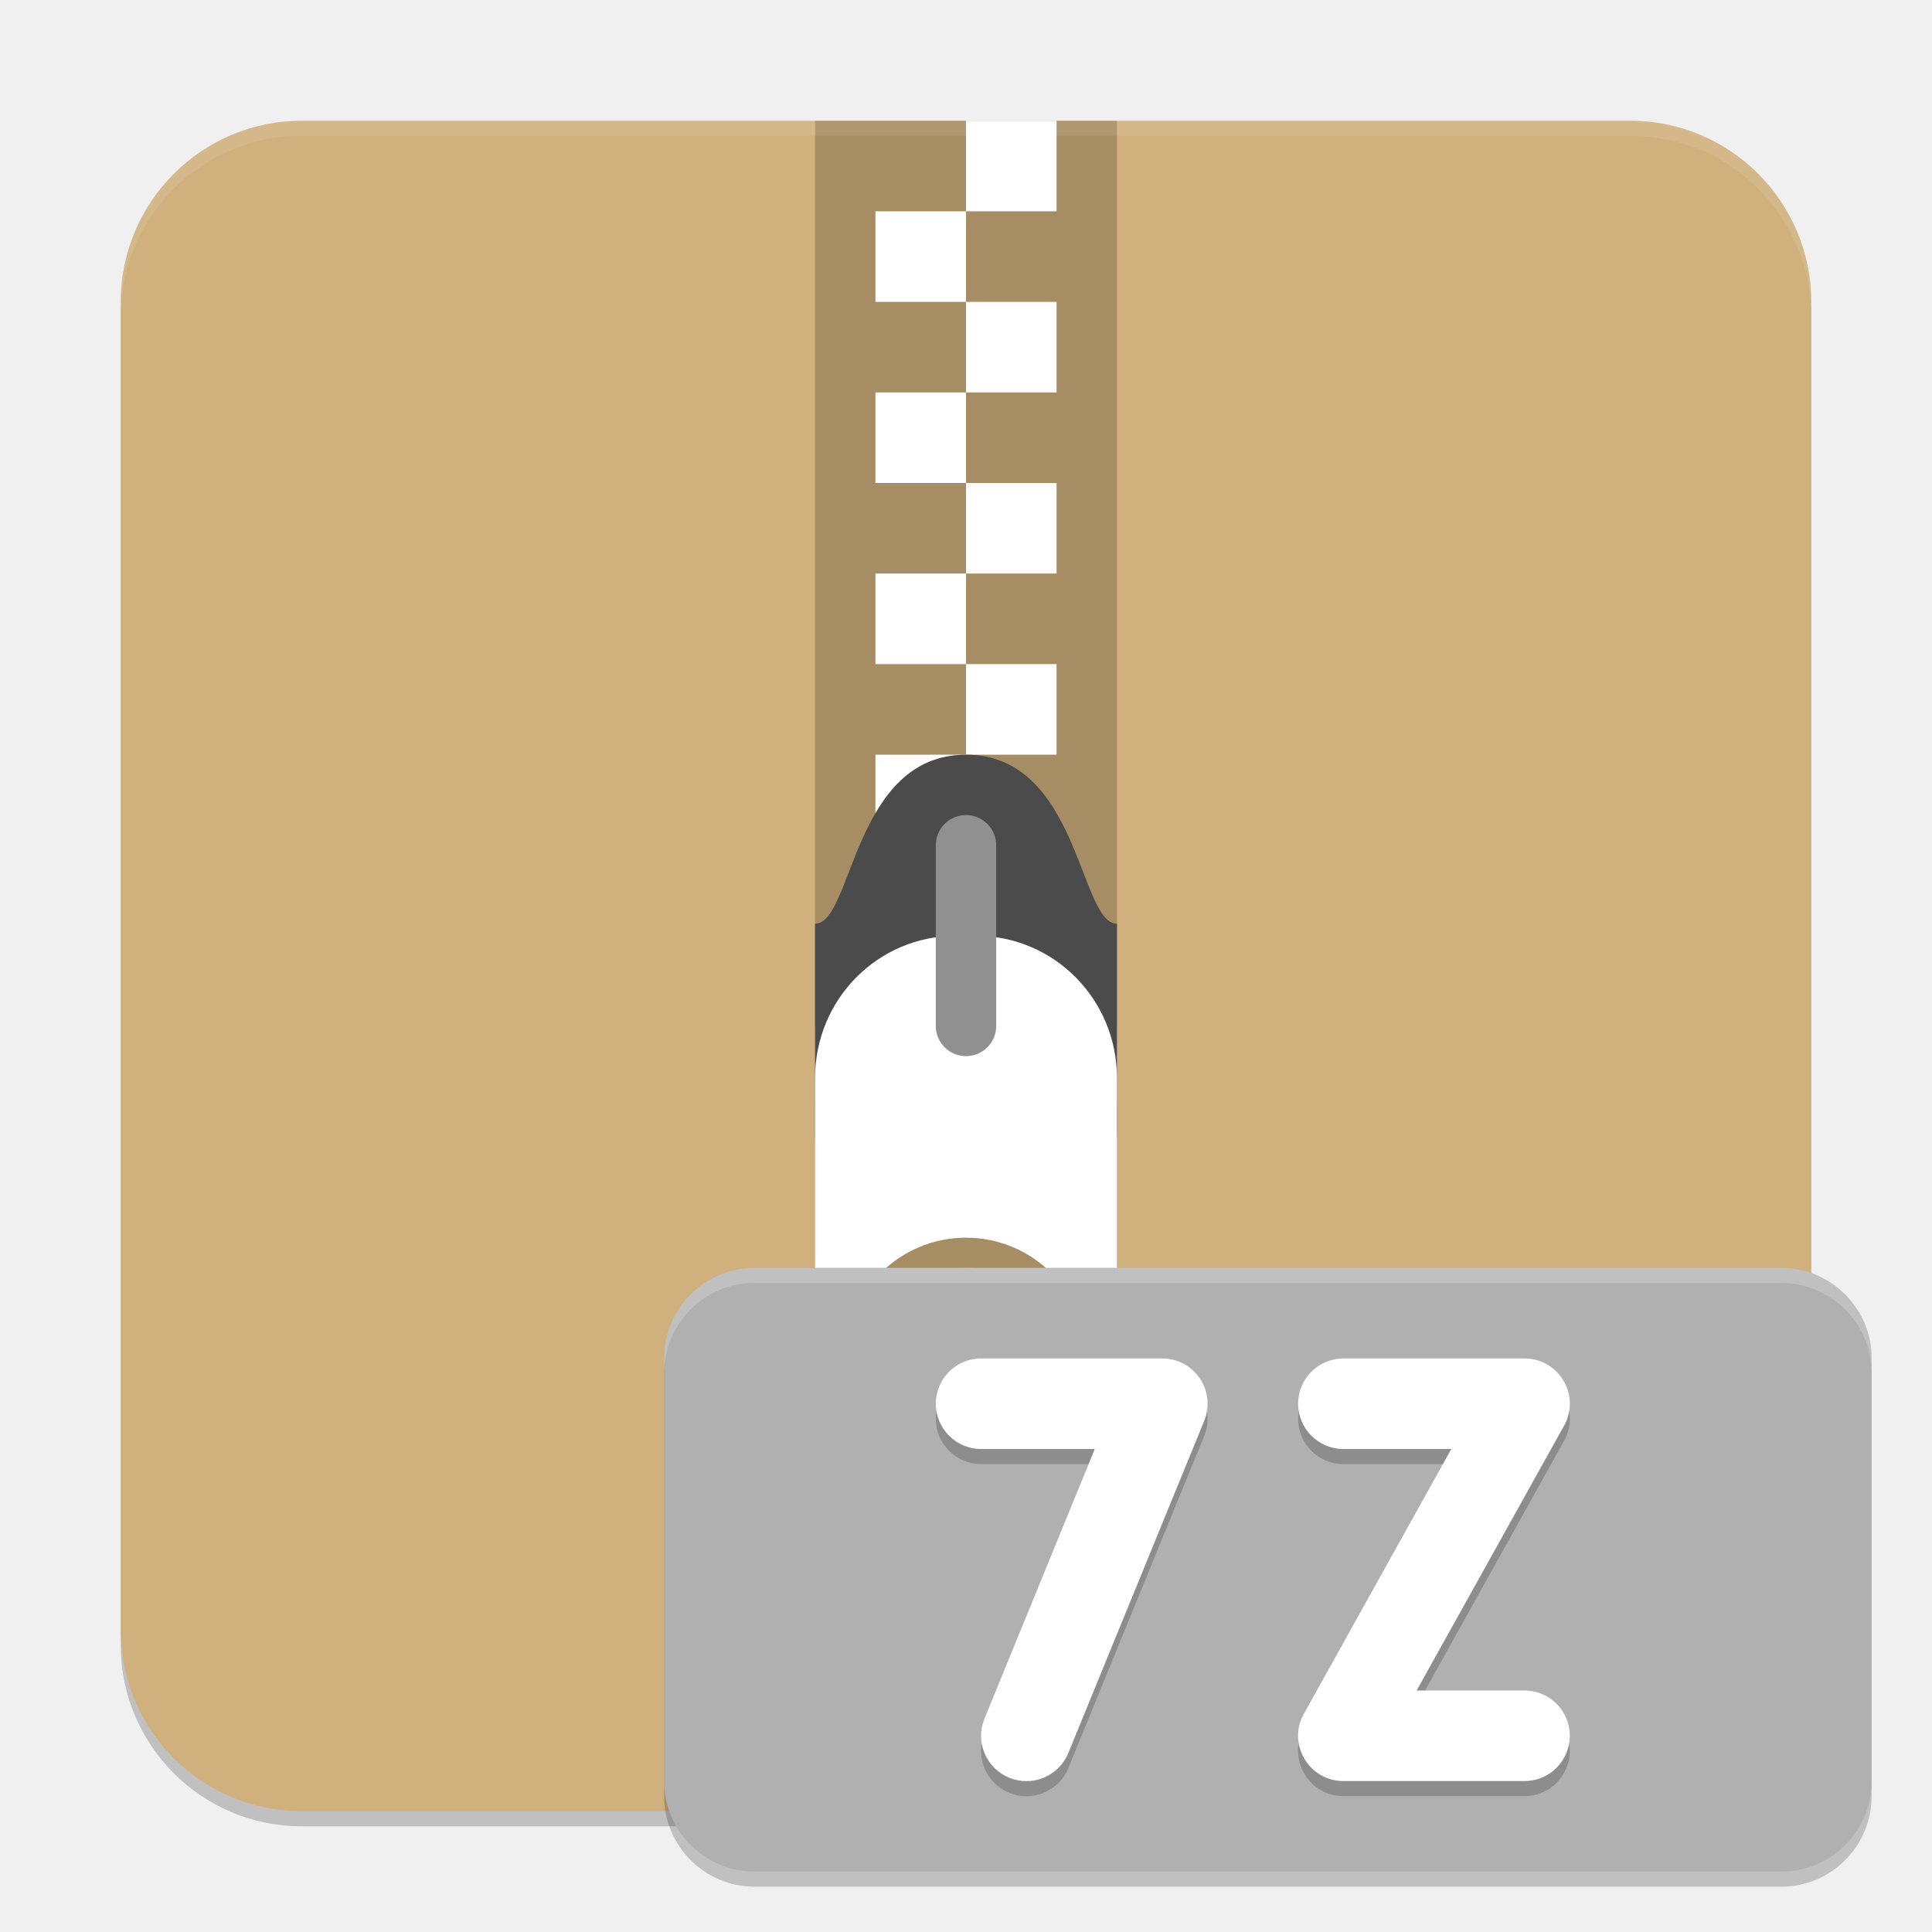
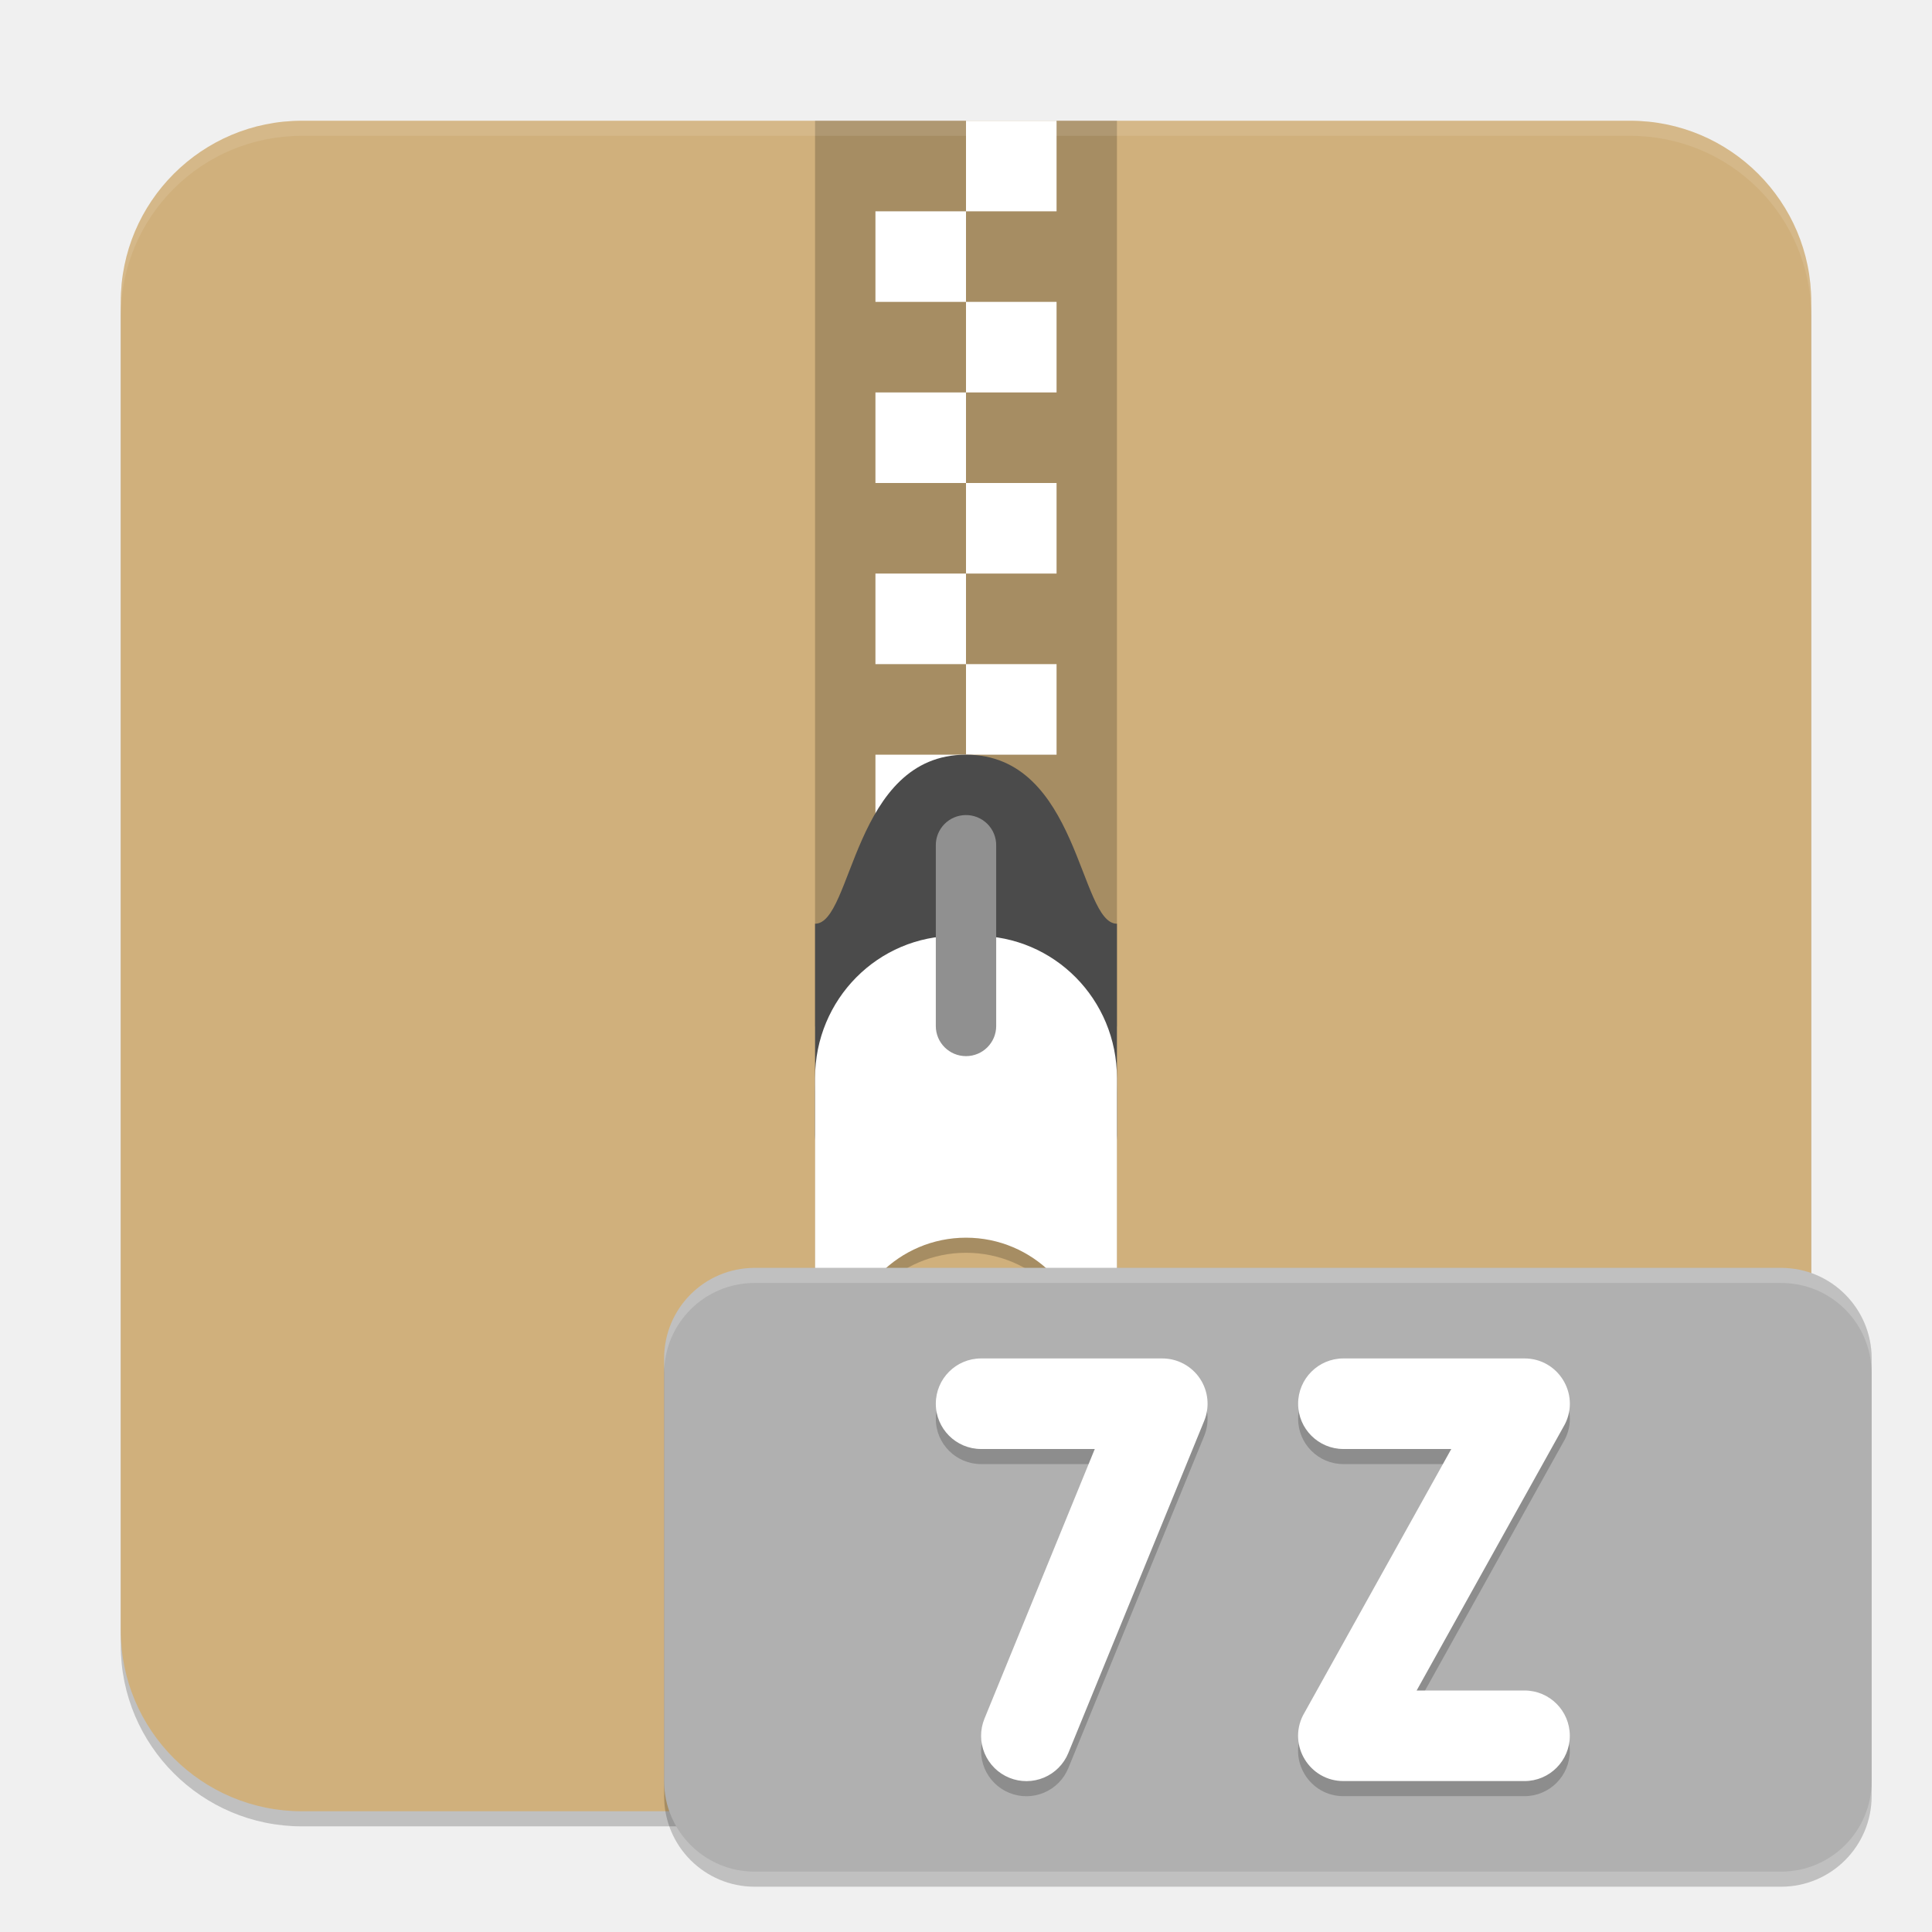
<svg xmlns="http://www.w3.org/2000/svg" width="256" height="256" viewBox="0 0 256 256" version="1.1" id="svg5">
  <defs id="defs2" />
  <rect style="opacity:0.2;fill:#000000;fill-opacity:1;stroke-width:16;stroke-linecap:square" id="rect1785" width="224" height="224" x="16" y="18" ry="24" />
  <rect style="opacity:1;fill:#d0b07c;fill-opacity:1;stroke-width:16;stroke-linecap:square" id="rect1787" width="224" height="224" x="16" y="16" ry="24" />
  <rect style="opacity:0.2;fill:#000000;fill-opacity:1;stroke-width:4" id="rect2693" width="40" height="120" x="108" y="16" />
  <path id="rect2365" style="fill:#ffffff;stroke-width:4" d="m 128,16 v 12 h 12 V 16 Z m 0,12 h -12 v 12 h 12 z m 0,12 v 12 h 12 V 40 Z m 0,12 h -12 v 12 h 12 z m 0,12 v 12 h 12 V 64 Z m 0,12 h -12 v 12 h 12 z m 0,12 v 12 h 12 V 88 Z m 0,12 h -12 v 12 h 12 z" />
  <path style="fill:#4b4b4b;stroke-width:4" d="m 128,100 c 15,0 15,22.4 20,22.4 v 28 c 0,3.102 -2.23,5.6 -5,5.6 h -30 c -2.77,0 -5,-2.498 -5,-5.6 v -28 c 5,0 5,-22.4 20,-22.4 z" id="path2369" />
-   <path d="M 126.672,128 C 116.331,128 108,136.411 108,146.844 v 38.312 C 108,195.589 116.331,204 126.672,204 h 2.656 C 139.669,204 148,195.589 148,185.156 V 146.844 C 148,136.411 139.669,128 129.328,128 Z M 128,168 c 8.837,0 16,7.172 16,16.008 0,8.836 -7.163,15.992 -16,15.992 -8.837,0 -16,-7.156 -16,-15.992 C 112,175.172 119.163,168 128,168 Z" style="opacity:0.2;fill:#000000;stroke-width:4" id="path2570" />
+   <path d="M 126.672,126 C 116.331,126 108,134.411 108,144.844 v 38.312 C 108,193.589 116.331,202 126.672,202 h 2.656 C 139.669,202 148,193.589 148,183.156 V 144.844 C 148,134.411 139.669,126 129.328,126 Z M 128,166 c 8.837,0 16,7.172 16,16.008 0,8.836 -7.163,15.992 -16,15.992 -8.837,0 -16,-7.156 -16,-15.992 C 112,173.172 119.163,166 128,166 Z" style="opacity:0.2;fill:#000000;stroke-width:4" id="path2570" />
  <path style="fill:#ffffff;stroke-width:4" d="M 126.672,124 C 116.331,124 108,132.411 108,142.844 v 38.312 C 108,191.589 116.331,200 126.672,200 h 2.656 C 139.669,200 148,191.589 148,181.156 V 142.844 C 148,132.411 139.669,124 129.328,124 Z M 128,164 c 8.837,0 16,7.172 16,16.008 0,8.836 -7.163,15.992 -16,15.992 -8.837,0 -16,-7.156 -16,-15.992 C 112,171.172 119.163,164 128,164 Z" id="path2373" />
  <path style="fill:#909090;stroke-width:4" d="M 127.937,108 A 4,3.986 0 0 0 124,112.041 v 23.916 a 4,3.986 0 1 0 8,0 V 112.041 a 4,3.986 0 0 0 -4.063,-4.041 z" id="path2375" />
  <path id="rect814" style="opacity:0.1;fill:#ffffff;stroke-width:16;stroke-linecap:square" d="M 40,16 C 26.704,16 16,26.704 16,40 v 2 C 16,28.704 26.704,18 40,18 h 176 c 13.296,0 24,10.704 24,24 V 40 C 240,26.704 229.296,16 216,16 Z" />
  <g id="g1143-2" transform="matrix(8,0,0,8,-56,-88)">
    <rect style="opacity:0.2;fill:#000000;fill-opacity:1;stroke-width:2;stroke-linecap:square" id="rect640-5" width="20" height="10" x="18" y="32.25" ry="1.5" />
    <rect style="fill:#b0b0b0;fill-opacity:1;stroke-width:2;stroke-linecap:square" id="rect241-4" width="20" height="10" x="18" y="32" ry="1.5" />
    <path id="path3592-7" style="opacity:0.2;fill:#000000;stroke-width:0.25;stroke-linecap:round;-inkscape-stroke:none" d="m 23.25,33.75 a 0.75,0.75 0 0 0 -0.75,0.75 0.75,0.75 0 0 0 0.75,0.75 h 1.883 l -1.827,4.466 a 0.75,0.75 0 0 0 0.41,0.979 0.75,0.75 0 0 0 0.979,-0.41 l 2.25,-5.5 A 0.75,0.75 0 0 0 26.25,33.75 Z m 6.001,0 c -0.414,0 -0.75,0.336 -0.75,0.75 0,0.414 0.336,0.75 0.75,0.75 h 1.787 l -2.458,4.415 c -0.249,0.499 0.114,1.085 0.671,1.085 h 3 c 0.414,0 0.75,-0.336 0.75,-0.75 0,-0.414 -0.336,-0.75 -0.75,-0.75 h -1.787 l 2.458,-4.415 C 33.171,34.336 32.808,33.75 32.251,33.75 Z" />
    <path id="path3564-4" style="fill:#ffffff;stroke-width:0.5;stroke-linecap:round;-inkscape-stroke:none" d="M 23.25,33.5 A 0.75,0.75 0 0 0 22.5,34.25 0.75,0.75 0 0 0 23.25,35 h 1.883 l -1.827,4.466 a 0.75,0.75 0 0 0 0.41,0.979 0.75,0.75 0 0 0 0.979,-0.41 l 2.25,-5.5 A 0.75,0.75 0 0 0 26.25,33.5 Z m 6.001,0 c -0.414,0 -0.75,0.336 -0.75,0.75 0,0.414 0.336,0.75 0.75,0.75 h 1.787 l -2.458,4.415 c -0.249,0.499 0.114,1.085 0.671,1.085 h 3 c 0.414,0 0.75,-0.336 0.75,-0.75 0,-0.414 -0.336,-0.75 -0.75,-0.75 h -1.787 l 2.458,-4.415 C 33.171,34.086 32.808,33.5 32.251,33.5 Z" />
    <path id="rect750-4" style="opacity:0.2;fill:#ffffff;fill-opacity:1;stroke-width:1.5;stroke-linecap:square" d="M 19.5,32 C 18.669,32 18,32.669 18,33.5 v 0.25 c 0,-0.831 0.669,-1.5 1.5,-1.5 h 17 c 0.831,0 1.5,0.669 1.5,1.5 V 33.5 C 38,32.669 37.331,32 36.5,32 Z" />
  </g>
</svg>
